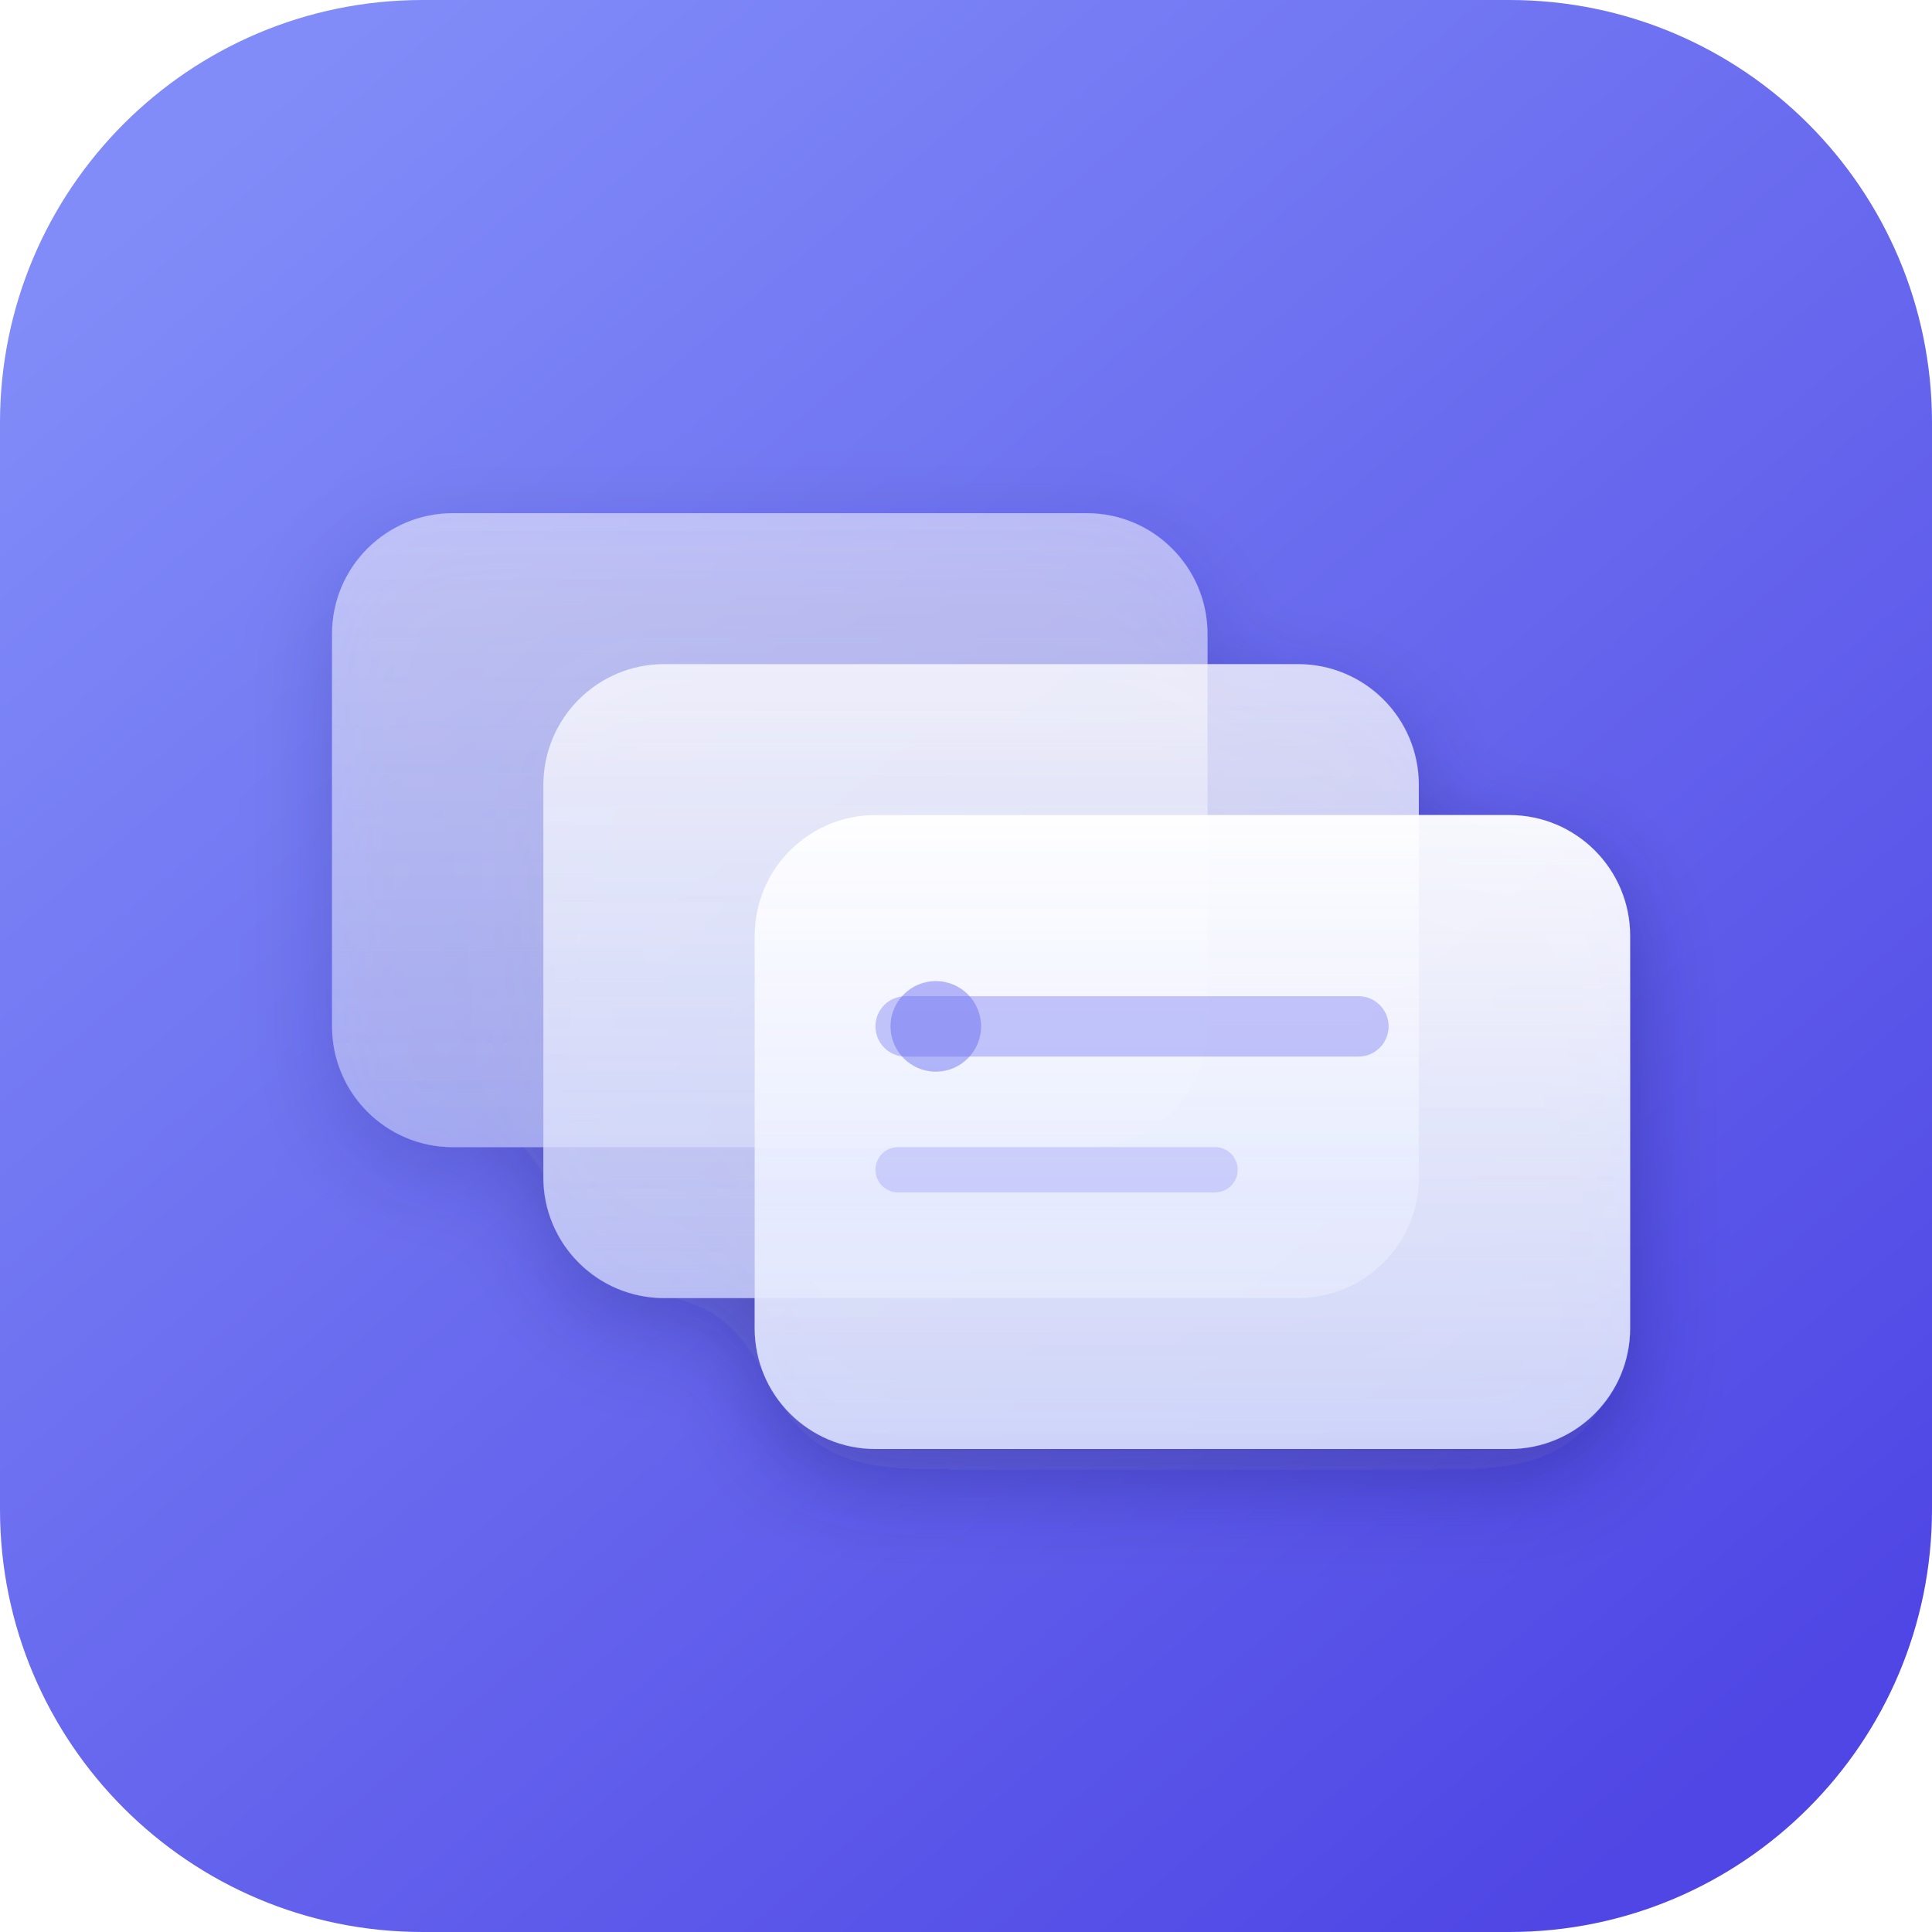
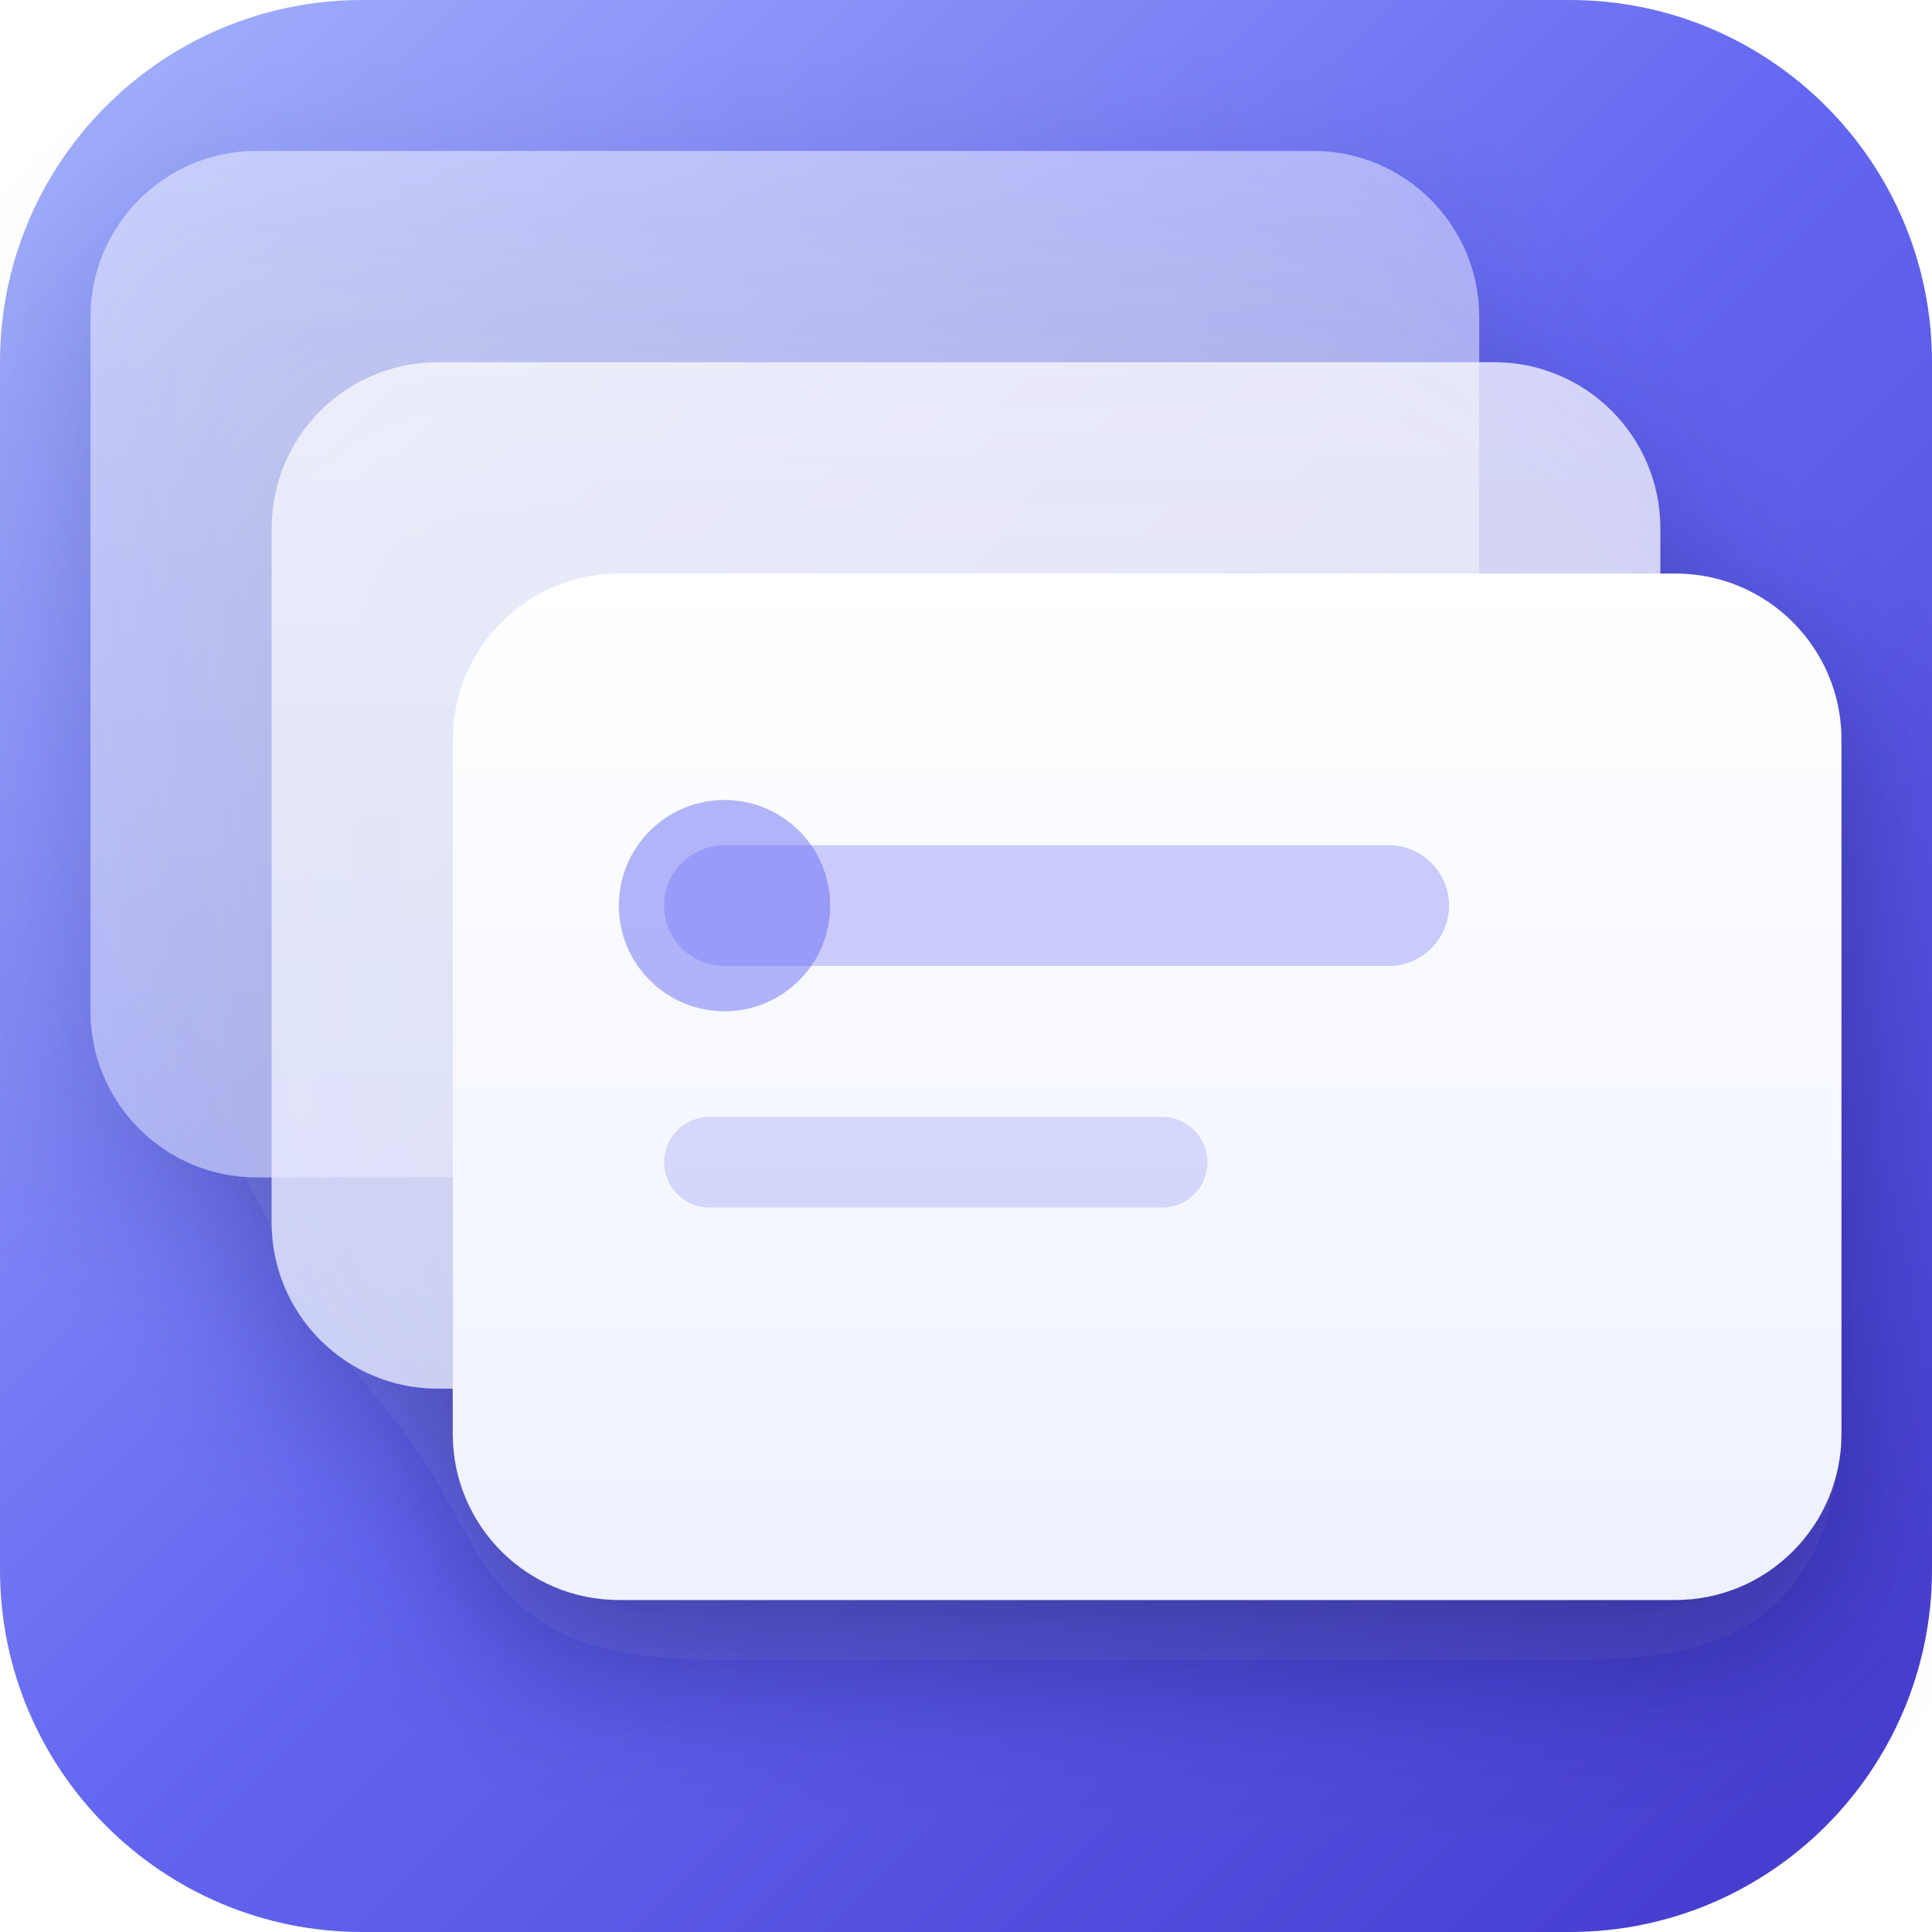
<svg xmlns="http://www.w3.org/2000/svg" width="128" height="128" viewBox="0 0 128 128" fill="none">
  <defs>
-     <linearGradient id="bg" x1="16" y1="8" x2="112" y2="120" gradientUnits="userSpaceOnUse">
-       <stop stop-color="#818CF8" />
-       <stop offset="1" stop-color="#4F46E5" />
+     <linearGradient id="bg" x1="0" y1="0" x2="128" y2="128" gradientUnits="userSpaceOnUse">
+       <stop stop-color="#A5B4FC" />
+       <stop offset="0.5" stop-color="#6366F1" />
+       <stop offset="1" stop-color="#4338CA" />
    </linearGradient>
    <linearGradient id="card" x1="0" y1="0" x2="0" y2="1">
-       <stop stop-color="#FFFFFF" stop-opacity="0.95" />
-       <stop offset="1" stop-color="#E0E7FF" stop-opacity="0.85" />
+       <stop stop-color="#FFFFFF" />
+       <stop offset="1" stop-color="#EEF2FF" />
    </linearGradient>
-     <filter id="shadow" x="-20%" y="-20%" width="140%" height="140%">
-       <feDropShadow dx="0" dy="2" stdDeviation="3" flood-color="#1E1B4B" flood-opacity="0.35" />
+     <filter id="shadow" x="-30%" y="-30%" width="160%" height="160%">
+       <feDropShadow dx="0" dy="4" stdDeviation="5" flood-color="#1E1B4B" flood-opacity="0.4" />
    </filter>
  </defs>
-   <rect width="128" height="128" rx="28" fill="url(#bg)" />
+   <rect width="128" height="128" rx="24" fill="url(#bg)" />
  <g filter="url(#shadow)">
-     <rect x="22" y="34" width="58" height="42" rx="8" fill="url(#card)" fill-opacity="0.55" />
-     <rect x="36" y="44" width="58" height="42" rx="8" fill="url(#card)" fill-opacity="0.78" />
-     <rect x="50" y="54" width="58" height="42" rx="8" fill="url(#card)" />
+     <rect x="6" y="10" width="92" height="68" rx="11" fill="url(#card)" fill-opacity="0.45" />
+     <rect x="18" y="24" width="92" height="68" rx="11" fill="url(#card)" fill-opacity="0.72" />
+     <rect x="30" y="38" width="92" height="68" rx="11" fill="url(#card)" />
  </g>
-   <rect x="58" y="66" width="34" height="4" rx="2" fill="#6366F1" fill-opacity="0.35" />
-   <rect x="58" y="76" width="24" height="3" rx="1.5" fill="#6366F1" fill-opacity="0.22" />
-   <circle cx="62" cy="68" r="3" fill="#6366F1" fill-opacity="0.45" />
+   <rect x="44" y="56" width="52" height="8" rx="4" fill="#6366F1" fill-opacity="0.32" />
+   <rect x="44" y="74" width="36" height="6" rx="3" fill="#6366F1" fill-opacity="0.22" />
+   <circle cx="48" cy="60" r="7" fill="#6366F1" fill-opacity="0.48" />
</svg>
